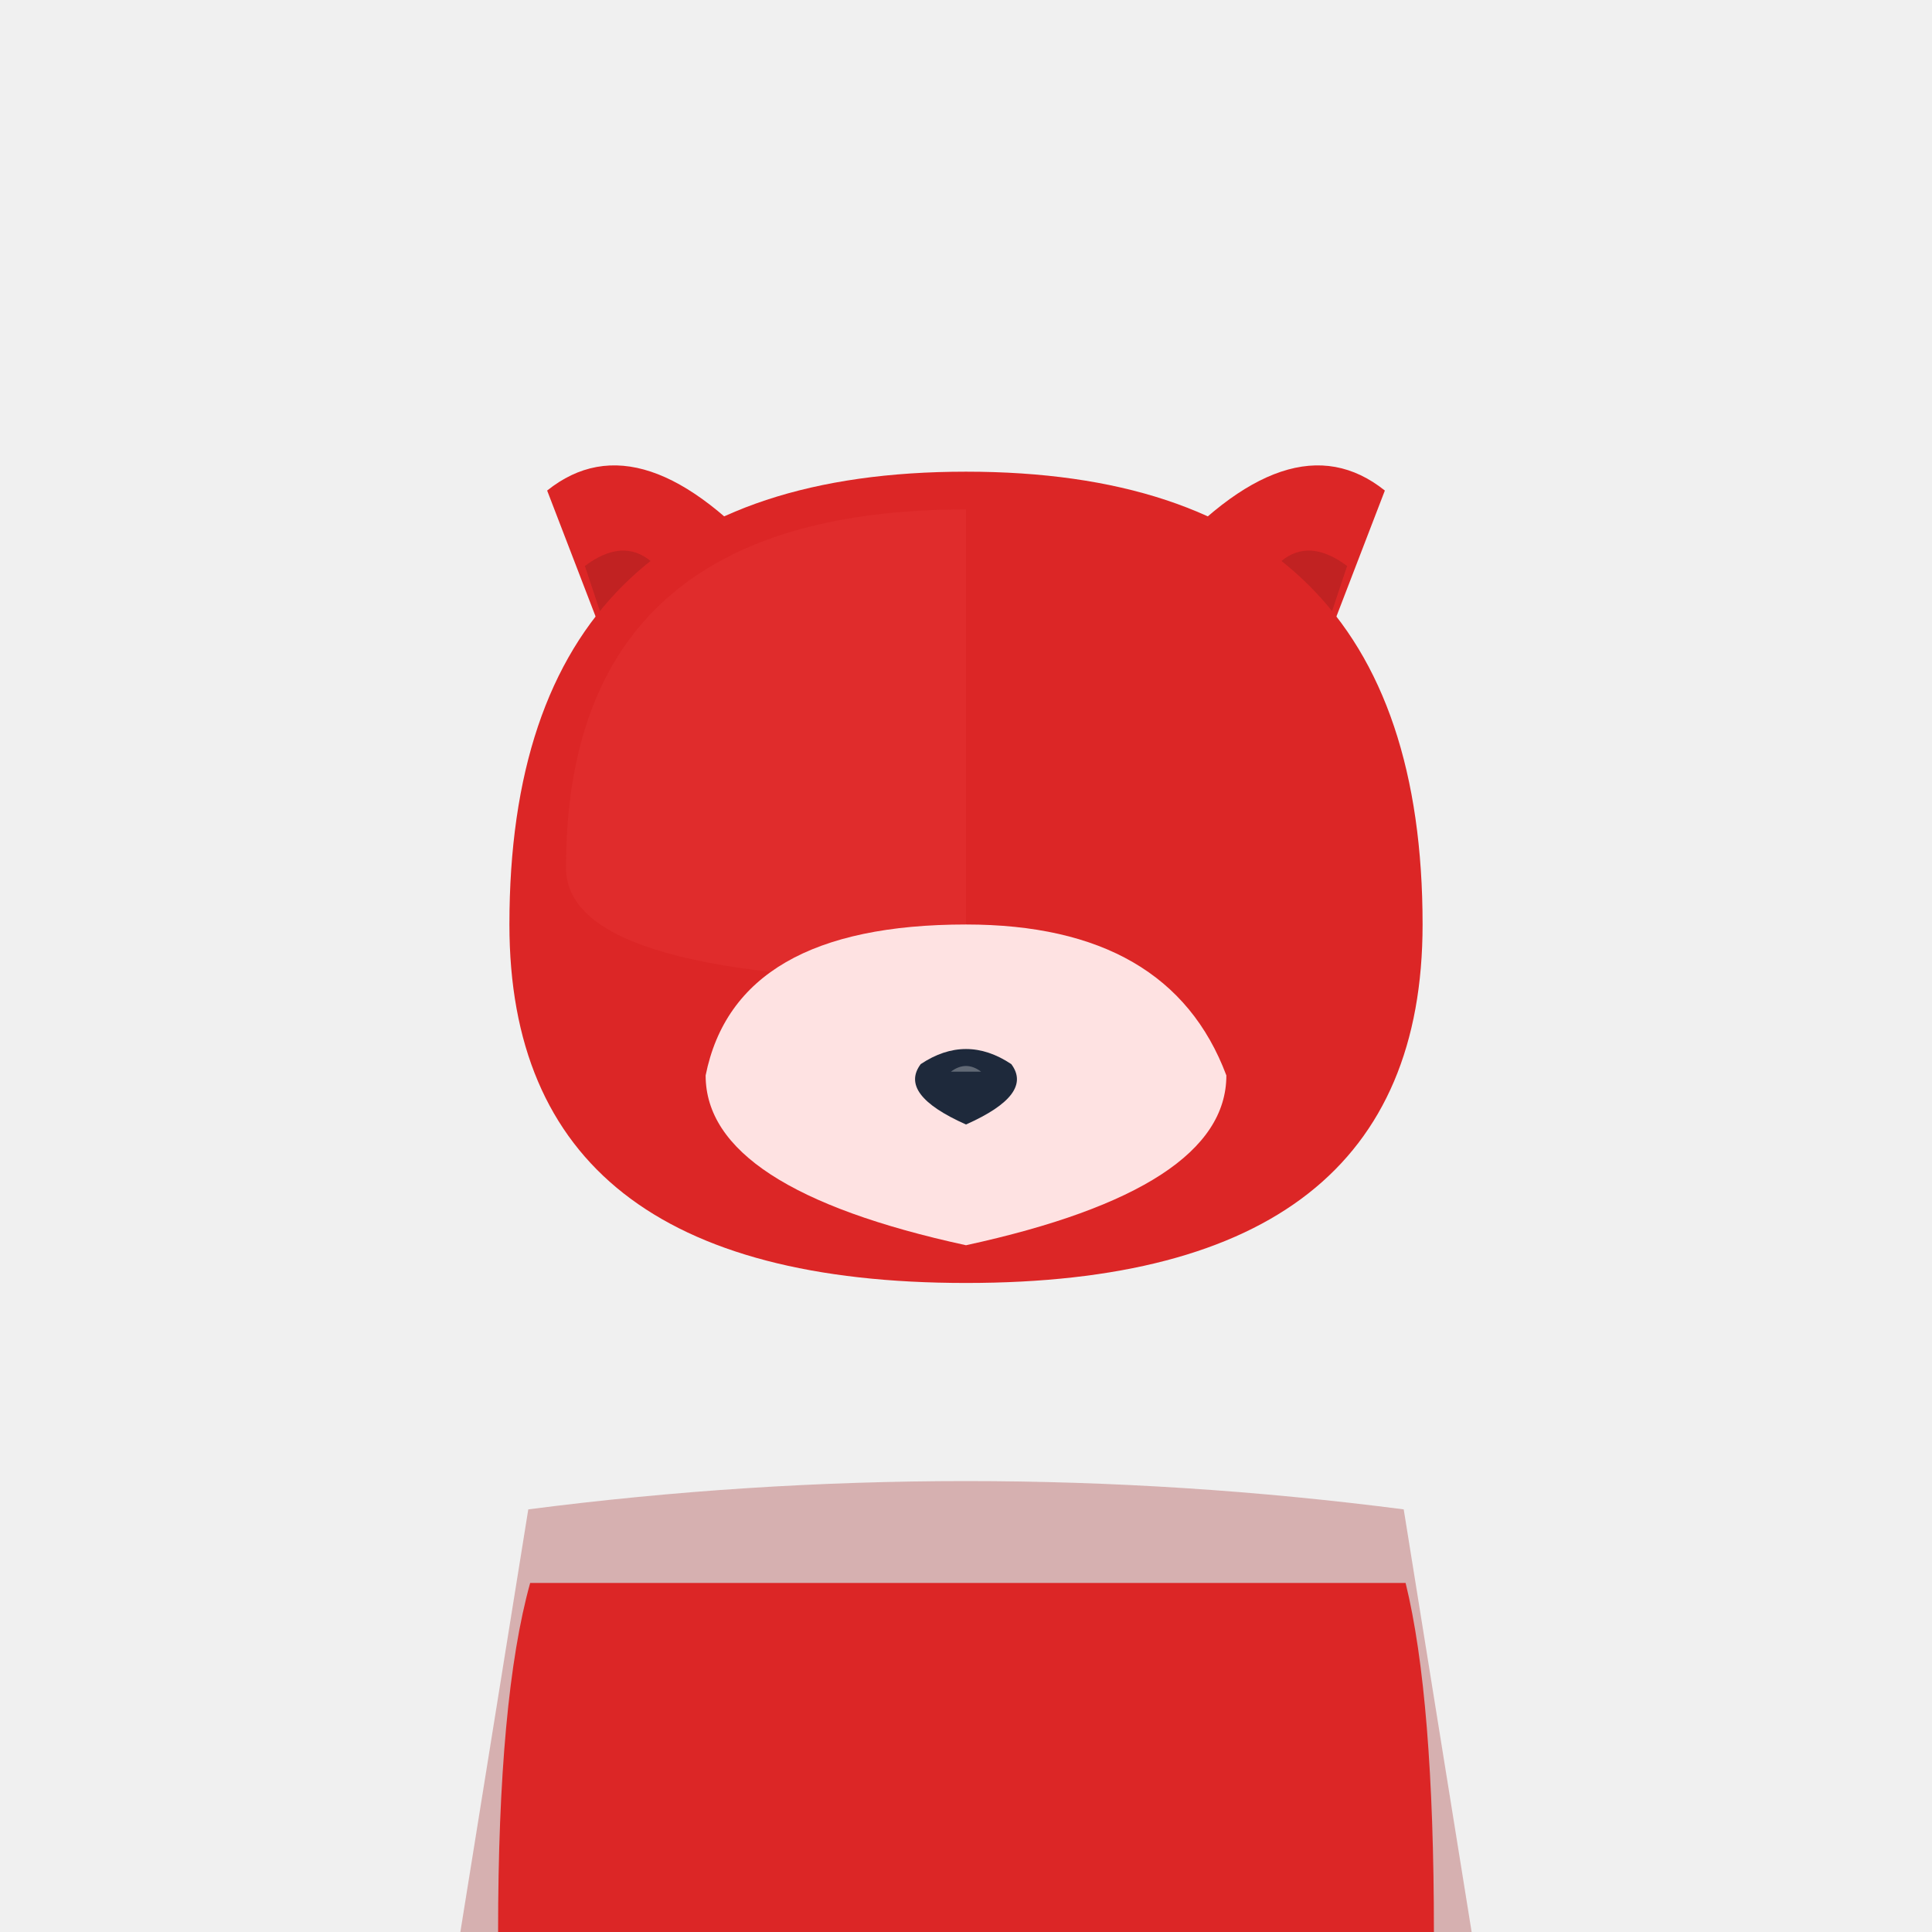
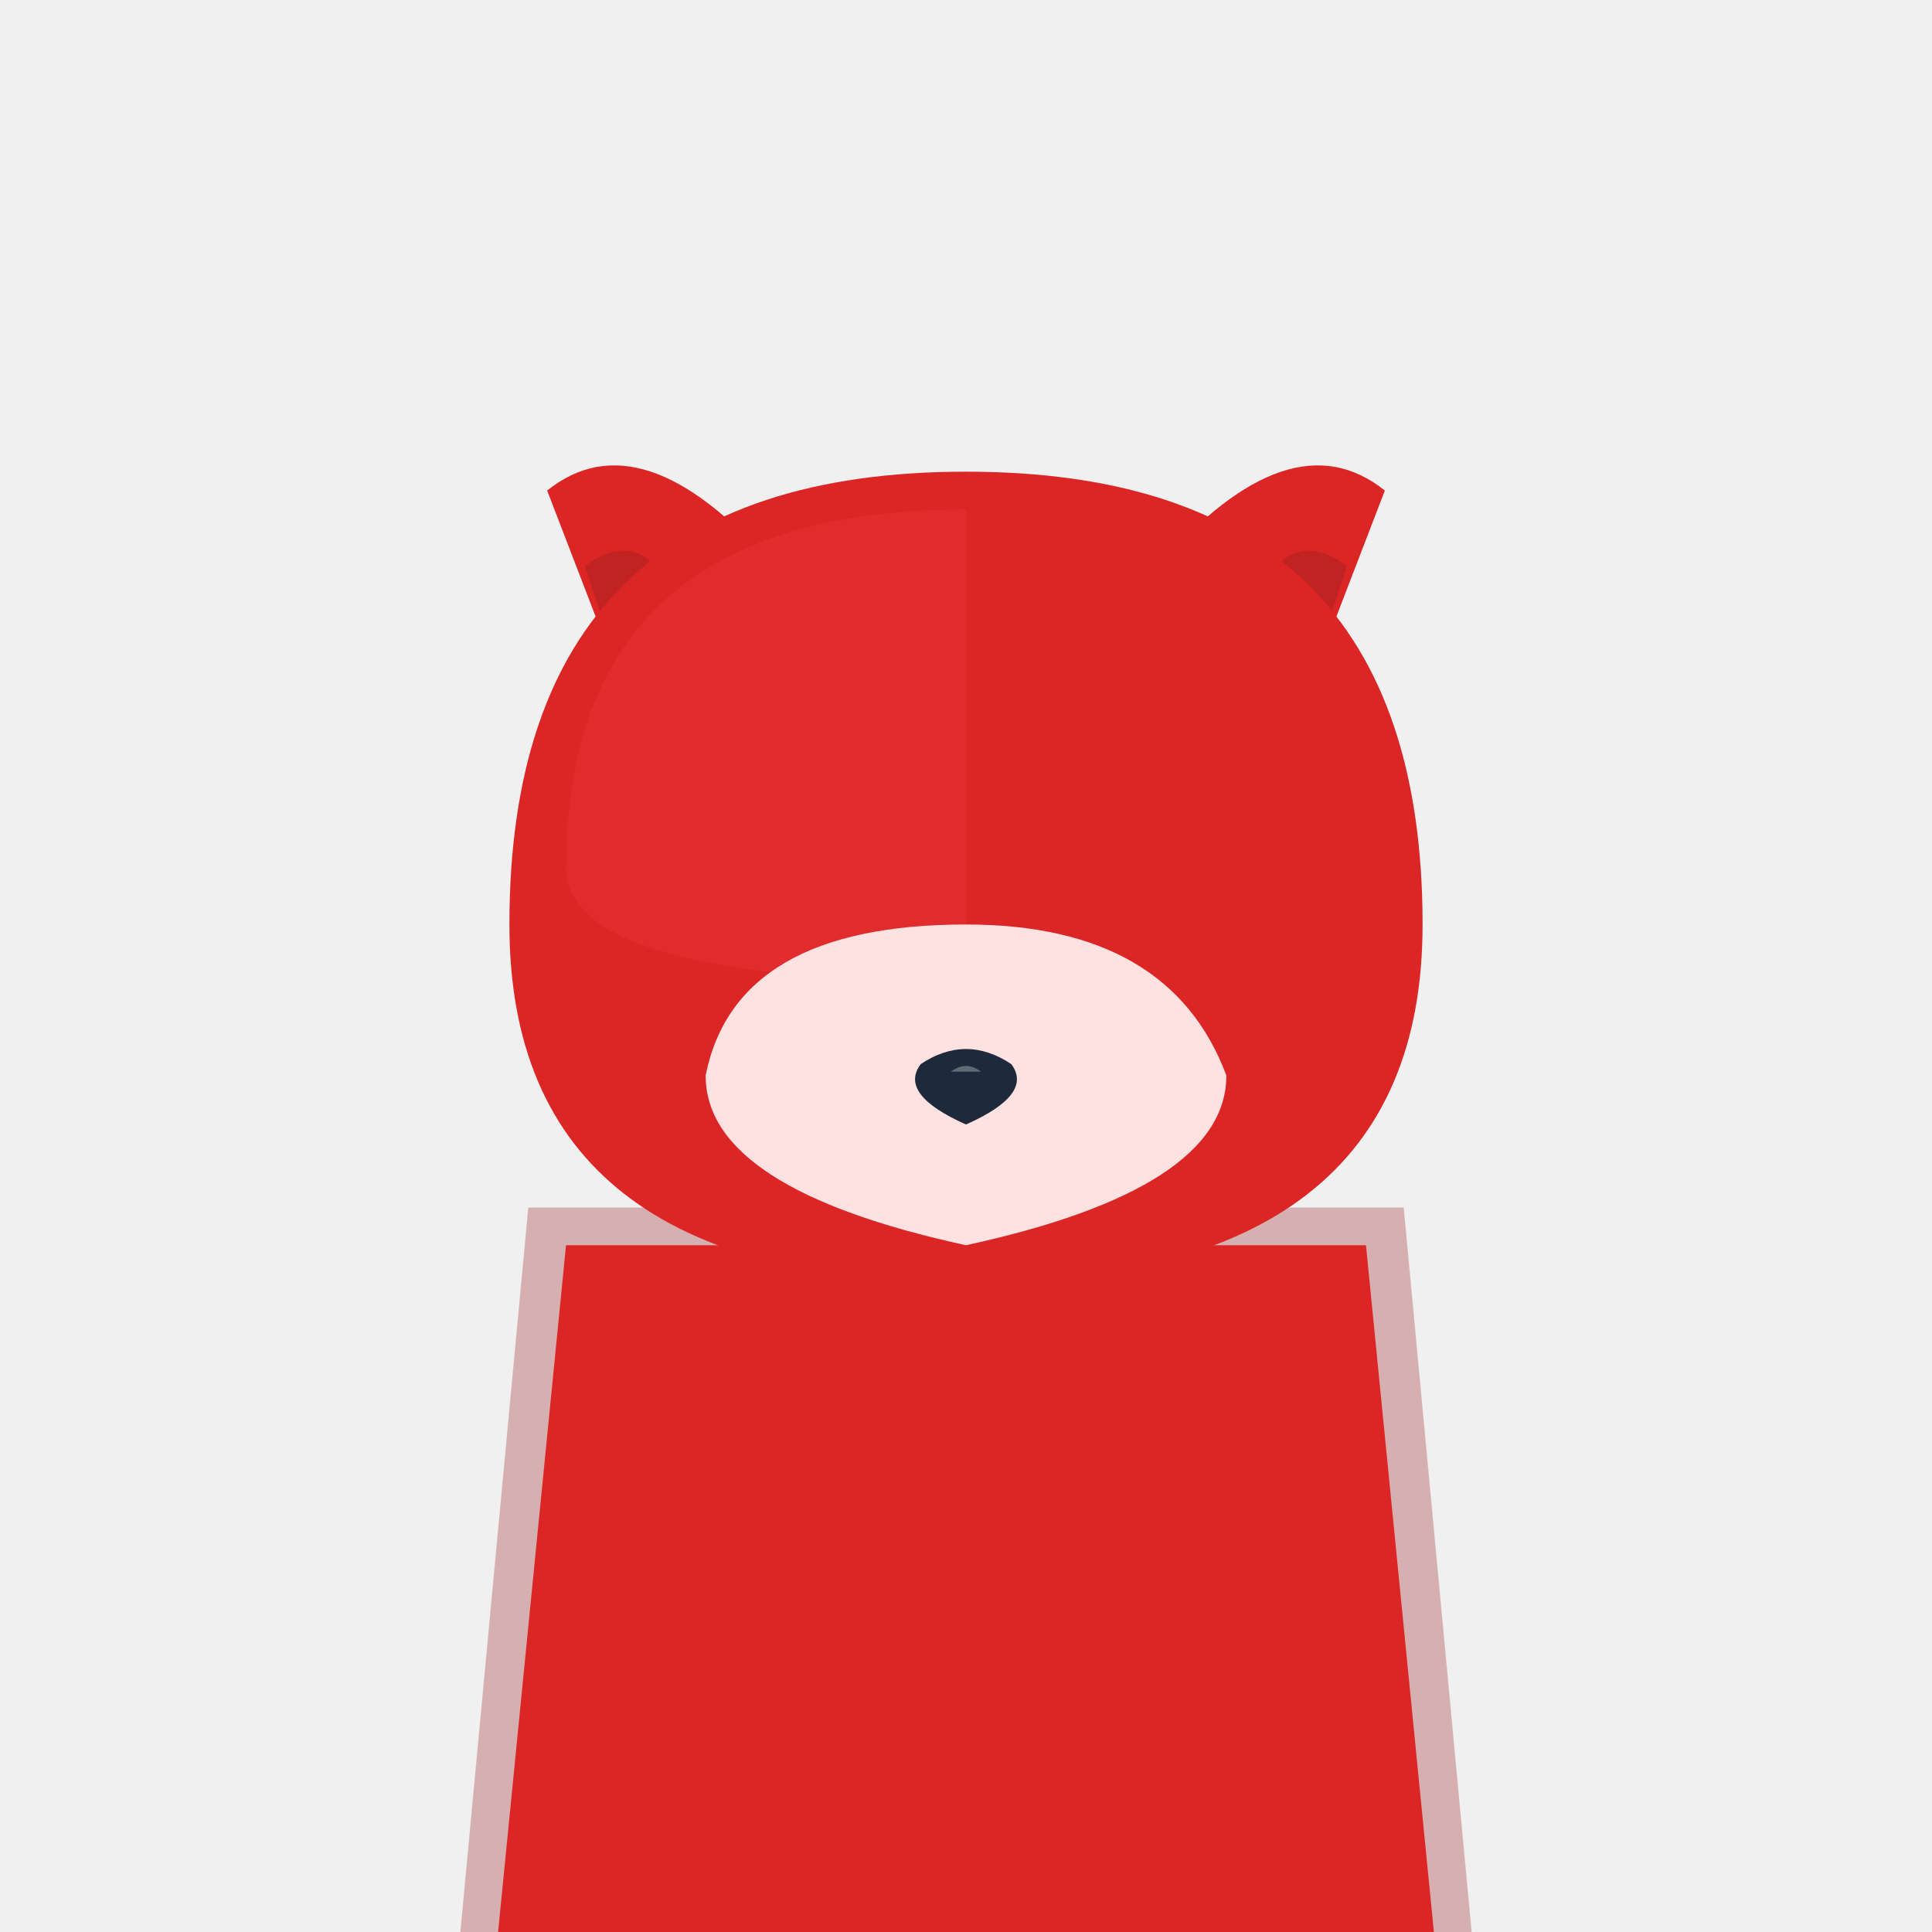
<svg xmlns="http://www.w3.org/2000/svg" width="512" height="512" viewBox="0 0 512 512">
-   <path d="M140,400 Q256,385 372,400 L390,512 L122,512 Z" fill="#991b1b" opacity="0.3" />
-   <path d="M140.5,419.5 L372.5,419.5 Q380,450 380,512 L132,512 Q132,450 140.5,419.5 Z" fill="#dc2626" />
+   <path d="M140,320 Q256,320 372,320 L390,512 L122,512 Z" fill="#991b1b" opacity="0.3" />
+   <path d="M150,330 Q256,330 362,330 L380,512 L132,512 Z" fill="#dc2626" />
  <path d="M170,195 L145,130 Q170,110 205,150 Z" fill="#dc2626" />
  <path d="M170,195 L155,150 Q175,135 185,175 Z" fill="#991b1b" opacity="0.4" />
  <path d="M342,195 L367,130 Q342,110 307,150 Z" fill="#dc2626" />
  <path d="M342,195 L357,150 Q337,135 327,175 Z" fill="#991b1b" opacity="0.4" />
  <path d="M256,125 Q135,125 135,245 Q135,340 256,340 Q377,340 377,245 Q377,125 256,125 Z" fill="#dc2626" />
  <path d="M256,135 Q150,135 150,230 Q150,260 256,260 Z" fill="#ef4444" opacity="0.2" />
  <path d="M256,245 Q310,245 325,285 Q325,315 256,330 Q187,315 187,285 Q195,245 256,245 Z" fill="#fee2e2" />
  <path d="M244,282 Q256,274 268,282 Q274,290 256,298 Q238,290 244,282 Z" fill="#1e293b" />
  <path d="M252,284 Q256,281 260,284" fill="#ffffff" opacity="0.3" />
</svg>
